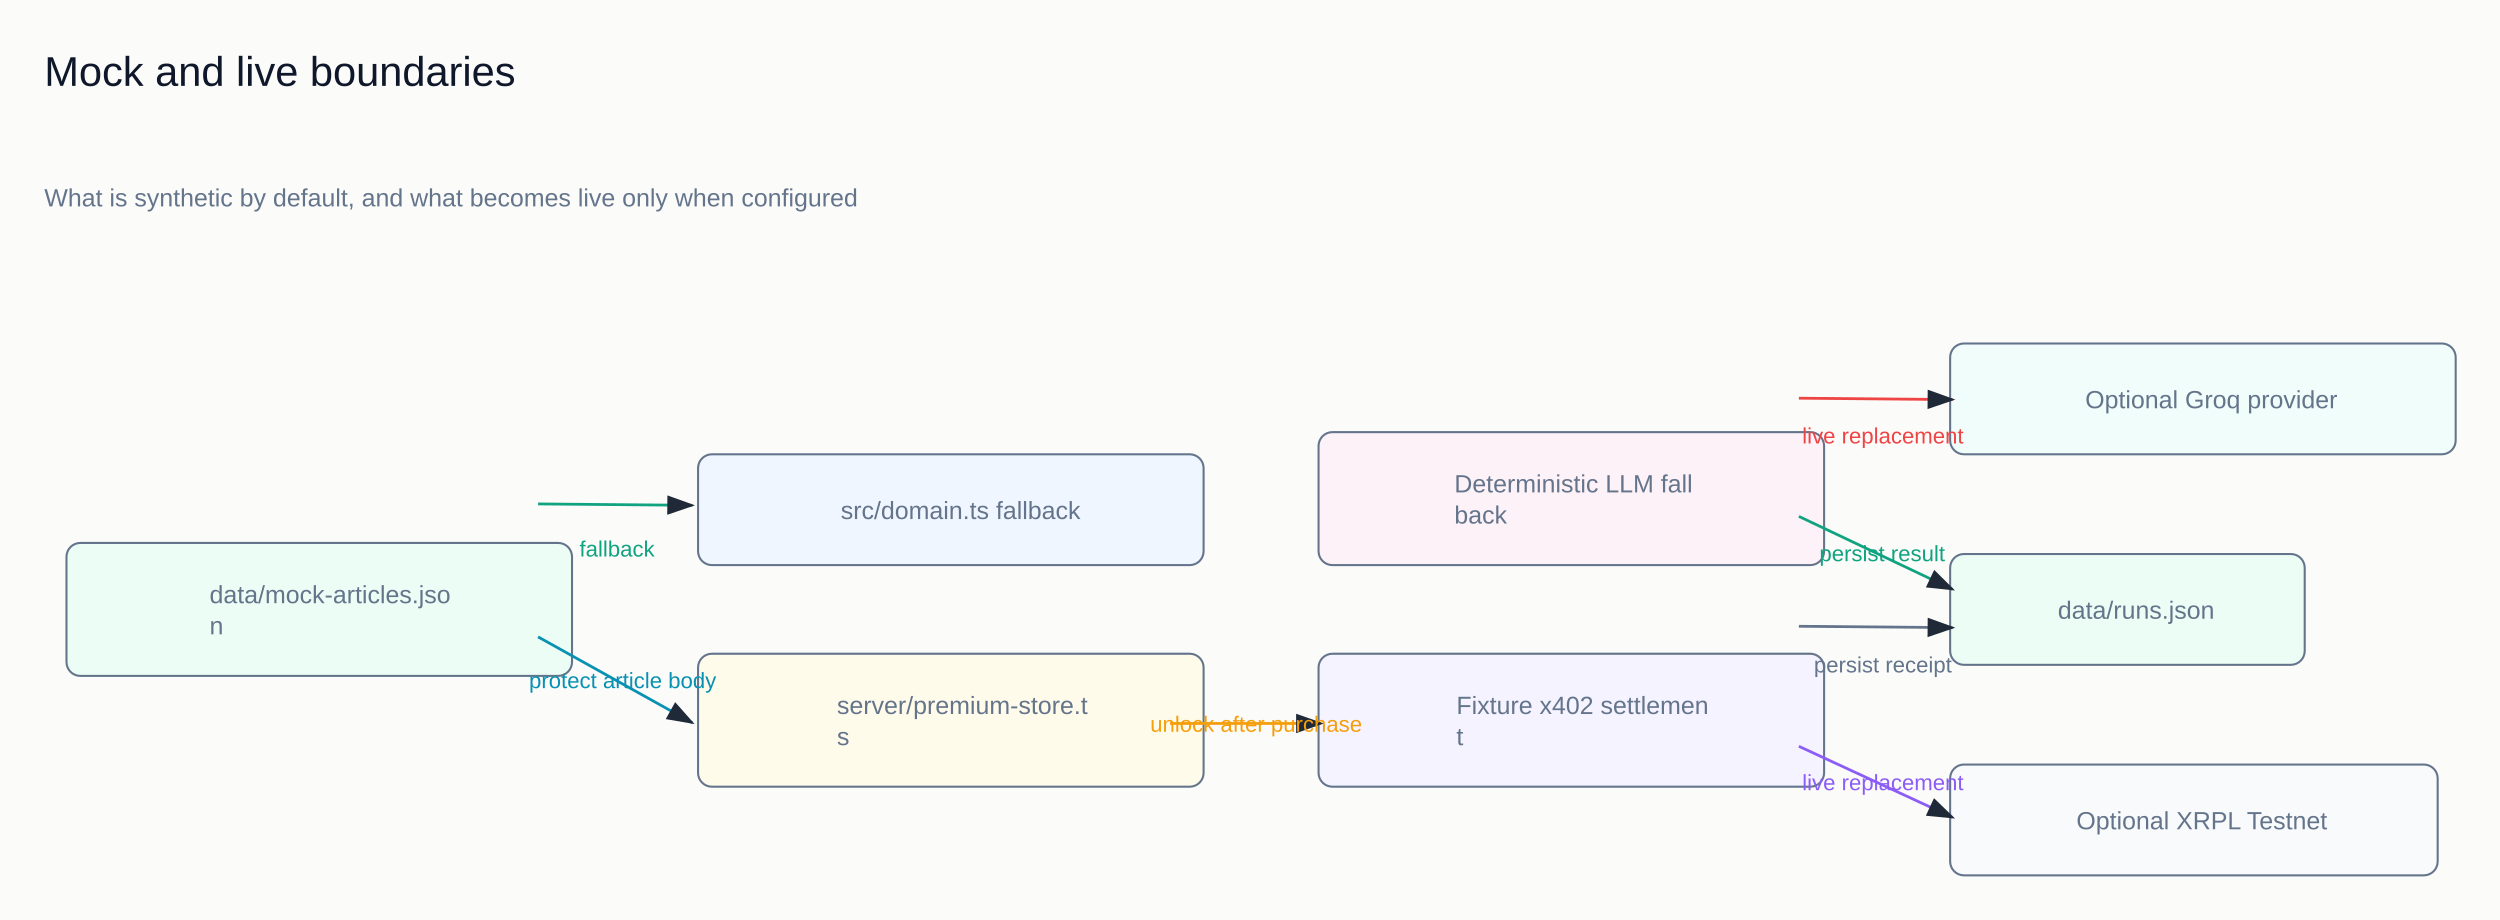
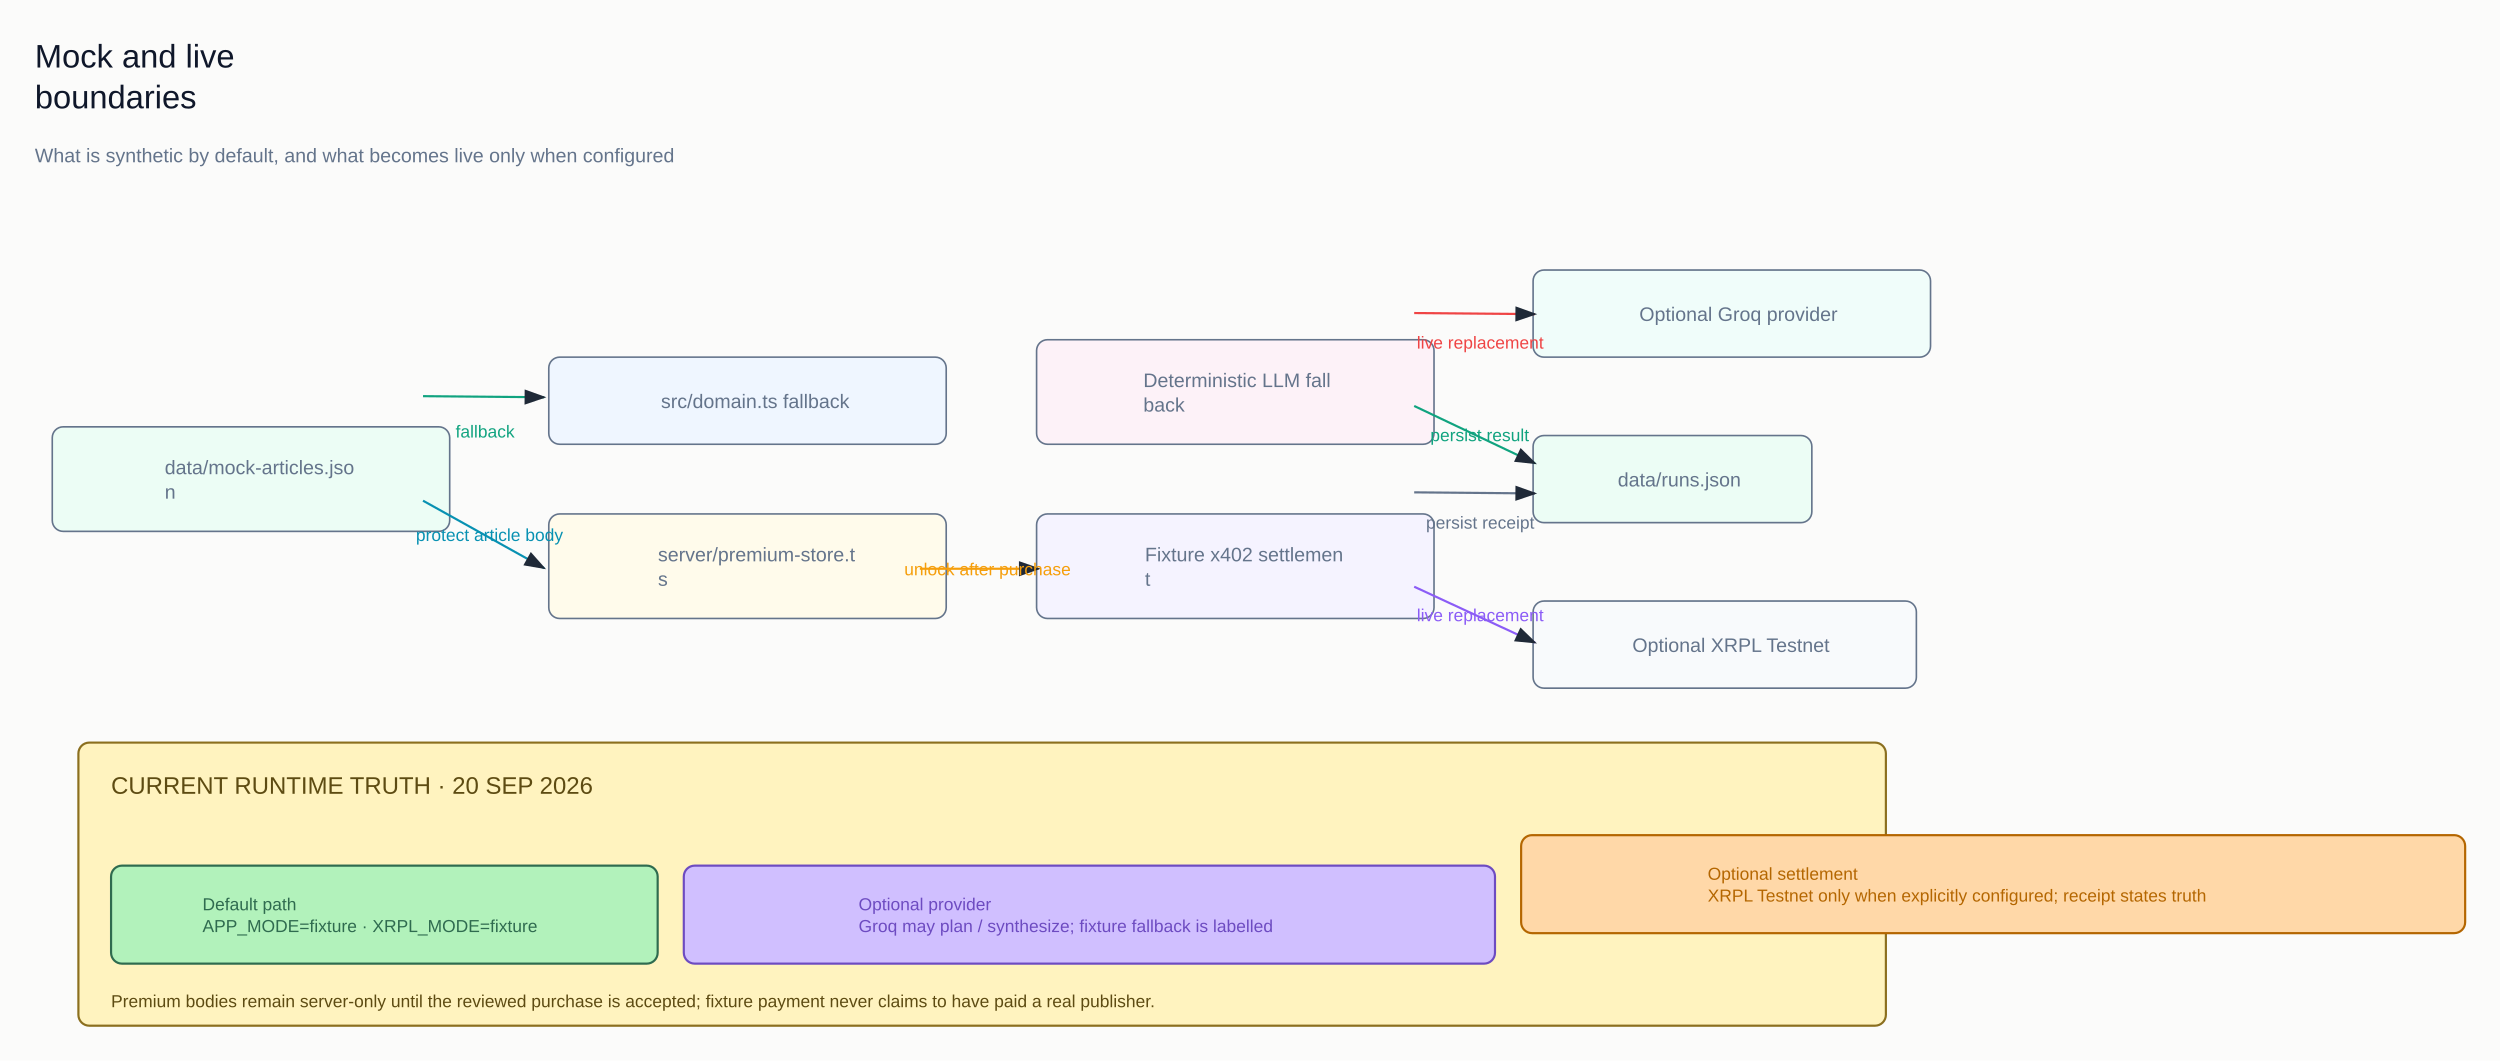
- <svg xmlns="http://www.w3.org/2000/svg" width="1805" height="664" viewBox="-32 -32 1805 664">
+ <svg xmlns="http://www.w3.org/2000/svg" width="2296" height="974" viewBox="-32 -32 2296 974">
  <defs>
    <marker id="arrowhead" markerWidth="10" markerHeight="7" refX="9" refY="3.5" orient="auto">
      <polygon points="0 0, 10 3.5, 0 7" fill="#1f2937" />
    </marker>
  </defs>
-   <rect x="-32" y="-32" width="1805" height="664" fill="#fbfbfa" />
+   <rect x="-32" y="-32" width="2296" height="974" fill="#fbfbfa" />
  <text x="0" y="30" fill="#0f172a" font-family="Virgil, Arial, sans-serif" font-size="30">
-     <tspan x="0" dy="0">Mock and live boundaries</tspan>
+     <tspan x="0" dy="0">Mock and live</tspan>
+     <tspan x="0" dy="37.5">boundaries</tspan>
  </text>
  <text x="0" y="117" fill="#64748b" font-family="Virgil, Arial, sans-serif" font-size="18">
    <tspan x="0" dy="0">What is synthetic by default, and what becomes live only when configured</tspan>
  </text>
  <rect x="16" y="360" width="365" height="96" rx="10" fill="#ecfdf5" stroke="#64748b" stroke-width="1.5" opacity="1" />
  <rect x="472" y="296" width="365" height="80" rx="10" fill="#eff6ff" stroke="#64748b" stroke-width="1.5" opacity="1" />
  <rect x="472" y="440" width="365" height="96" rx="10" fill="#fffbeb" stroke="#64748b" stroke-width="1.5" opacity="1" />
  <rect x="920" y="440" width="365" height="96" rx="10" fill="#f5f3ff" stroke="#64748b" stroke-width="1.5" opacity="1" />
  <rect x="920" y="280" width="365" height="96" rx="10" fill="#fdf2f8" stroke="#64748b" stroke-width="1.5" opacity="1" />
  <rect x="1376" y="216" width="365" height="80" rx="10" fill="#f0fdfa" stroke="#64748b" stroke-width="1.5" opacity="1" />
  <rect x="1376" y="520" width="352" height="80" rx="10" fill="#f8fafc" stroke="#64748b" stroke-width="1.5" opacity="1" />
  <rect x="1376" y="368" width="256" height="80" rx="10" fill="#ecfdf5" stroke="#64748b" stroke-width="1.5" opacity="1" />
  <polyline points="356.5,331.833 467.791,332.833" fill="none" stroke="#10a37f" stroke-width="2" opacity="1" marker-end="url(#arrowhead)" />
  <polyline points="356.5,427.833 467.791,489.833" fill="none" stroke="#0891b2" stroke-width="2" opacity="1" marker-end="url(#arrowhead)" />
  <polyline points="812.791,490.333 921.791,490.333" fill="none" stroke="#f59e0b" stroke-width="2" opacity="1" marker-end="url(#arrowhead)" />
  <polyline points="1266.791,506.833 1377.742,558.167" fill="none" stroke="#8b5cf6" stroke-width="2" opacity="1" marker-end="url(#arrowhead)" />
  <polyline points="1266.791,255.5 1377.742,256.5" fill="none" stroke="#ef4444" stroke-width="2" opacity="1" marker-end="url(#arrowhead)" />
  <polyline points="1266.791,420.167 1377.742,421.167" fill="none" stroke="#64748b" stroke-width="2" opacity="1" marker-end="url(#arrowhead)" />
  <polyline points="1266.791,340.833 1377.742,393.5" fill="none" stroke="#10a37f" stroke-width="2" opacity="1" marker-end="url(#arrowhead)" />
  <text x="119.28" y="403.5" fill="#64748b" font-family="Virgil, Arial, sans-serif" font-size="18">
    <tspan x="119.28" dy="0">data/mock-articles.jso</tspan>
    <tspan x="119.28" dy="22.5">n</tspan>
  </text>
  <text x="575.025" y="342.75" fill="#64748b" font-family="Virgil, Arial, sans-serif" font-size="18">
    <tspan x="575.025" dy="0">src/domain.ts fallback</tspan>
  </text>
  <text x="572.278" y="483.5" fill="#64748b" font-family="Virgil, Arial, sans-serif" font-size="18">
    <tspan x="572.278" dy="0">server/premium-store.t</tspan>
    <tspan x="572.278" dy="22.5">s</tspan>
  </text>
  <text x="1019.514" y="483.5" fill="#64748b" font-family="Virgil, Arial, sans-serif" font-size="18">
    <tspan x="1019.514" dy="0">Fixture x402 settlemen</tspan>
    <tspan x="1019.514" dy="22.5">t</tspan>
  </text>
  <text x="1018.024" y="323.5" fill="#64748b" font-family="Virgil, Arial, sans-serif" font-size="18">
    <tspan x="1018.024" dy="0">Deterministic LLM fall</tspan>
    <tspan x="1018.024" dy="22.5">back</tspan>
  </text>
  <text x="1473.519" y="262.75" fill="#64748b" font-family="Virgil, Arial, sans-serif" font-size="18">
    <tspan x="1473.519" dy="0">Optional Groq provider</tspan>
  </text>
  <text x="1467.137" y="566.75" fill="#64748b" font-family="Virgil, Arial, sans-serif" font-size="18">
    <tspan x="1467.137" dy="0">Optional XRPL Testnet</tspan>
  </text>
  <text x="1453.757" y="414.75" fill="#64748b" font-family="Virgil, Arial, sans-serif" font-size="18">
    <tspan x="1453.757" dy="0">data/runs.json</tspan>
  </text>
  <text x="386.384" y="369.833" fill="#10a37f" font-family="Virgil, Arial, sans-serif" font-size="16">
    <tspan x="386.384" dy="0">fallback</tspan>
  </text>
  <text x="349.95" y="464.833" fill="#0891b2" font-family="Virgil, Arial, sans-serif" font-size="16">
    <tspan x="349.95" dy="0">protect article body</tspan>
  </text>
  <text x="798.435" y="496.333" fill="#f59e0b" font-family="Virgil, Arial, sans-serif" font-size="16">
    <tspan x="798.435" dy="0">unlock after purchase</tspan>
  </text>
  <text x="1269.185" y="538.5" fill="#8b5cf6" font-family="Virgil, Arial, sans-serif" font-size="16">
    <tspan x="1269.185" dy="0">live replacement</tspan>
  </text>
  <text x="1269.185" y="288.167" fill="#ef4444" font-family="Virgil, Arial, sans-serif" font-size="16">
    <tspan x="1269.185" dy="0">live replacement</tspan>
  </text>
  <text x="1277.618" y="453.5" fill="#64748b" font-family="Virgil, Arial, sans-serif" font-size="16">
    <tspan x="1277.618" dy="0">persist receipt</tspan>
  </text>
  <text x="1281.607" y="373.167" fill="#10a37f" font-family="Virgil, Arial, sans-serif" font-size="16">
    <tspan x="1281.607" dy="0">persist result</tspan>
  </text>
+   <rect x="40" y="650" width="1660" height="260" rx="10" fill="#fff3bf" stroke="#8b6f1f" stroke-width="2" opacity="1" />
+   <text x="70" y="697" fill="#5d4b12" font-family="Virgil, Arial, sans-serif" font-size="22">
+     <tspan x="70" dy="0">CURRENT RUNTIME TRUTH · 20 SEP 2026</tspan>
+   </text>
+   <rect x="70" y="763" width="502" height="90" rx="10" fill="#b2f2bb" stroke="#2f6b4f" stroke-width="2" opacity="1" />
+   <rect x="596" y="763" width="745" height="90" rx="10" fill="#d0bfff" stroke="#6d4bc1" stroke-width="2" opacity="1" />
+   <rect x="1365" y="735" width="867" height="90" rx="10" fill="#ffd8a8" stroke="#b46600" stroke-width="2" opacity="1" />
+   <text x="70" y="893" fill="#5d4b12" font-family="Virgil, Arial, sans-serif" font-size="16">
+     <tspan x="70" dy="0">Premium bodies remain server-only until the reviewed purchase is accepted; fixture payment never claims to have paid a real publisher.</tspan>
+   </text>
+   <text x="153.952" y="804" fill="#2f6b4f" font-family="Virgil, Arial, sans-serif" font-size="16">
+     <tspan x="153.952" dy="0">Default path</tspan>
+     <tspan x="153.952" dy="20">APP_MODE=fixture · XRPL_MODE=fixture</tspan>
+   </text>
+   <text x="756.5" y="804" fill="#6d4bc1" font-family="Virgil, Arial, sans-serif" font-size="16">
+     <tspan x="756.5" dy="0">Optional provider</tspan>
+     <tspan x="756.5" dy="20">Groq may plan / synthesize; fixture fallback is labelled</tspan>
+   </text>
+   <text x="1536.316" y="776" fill="#b46600" font-family="Virgil, Arial, sans-serif" font-size="16">
+     <tspan x="1536.316" dy="0">Optional settlement</tspan>
+     <tspan x="1536.316" dy="20">XRPL Testnet only when explicitly configured; receipt states truth</tspan>
+   </text>
</svg>
